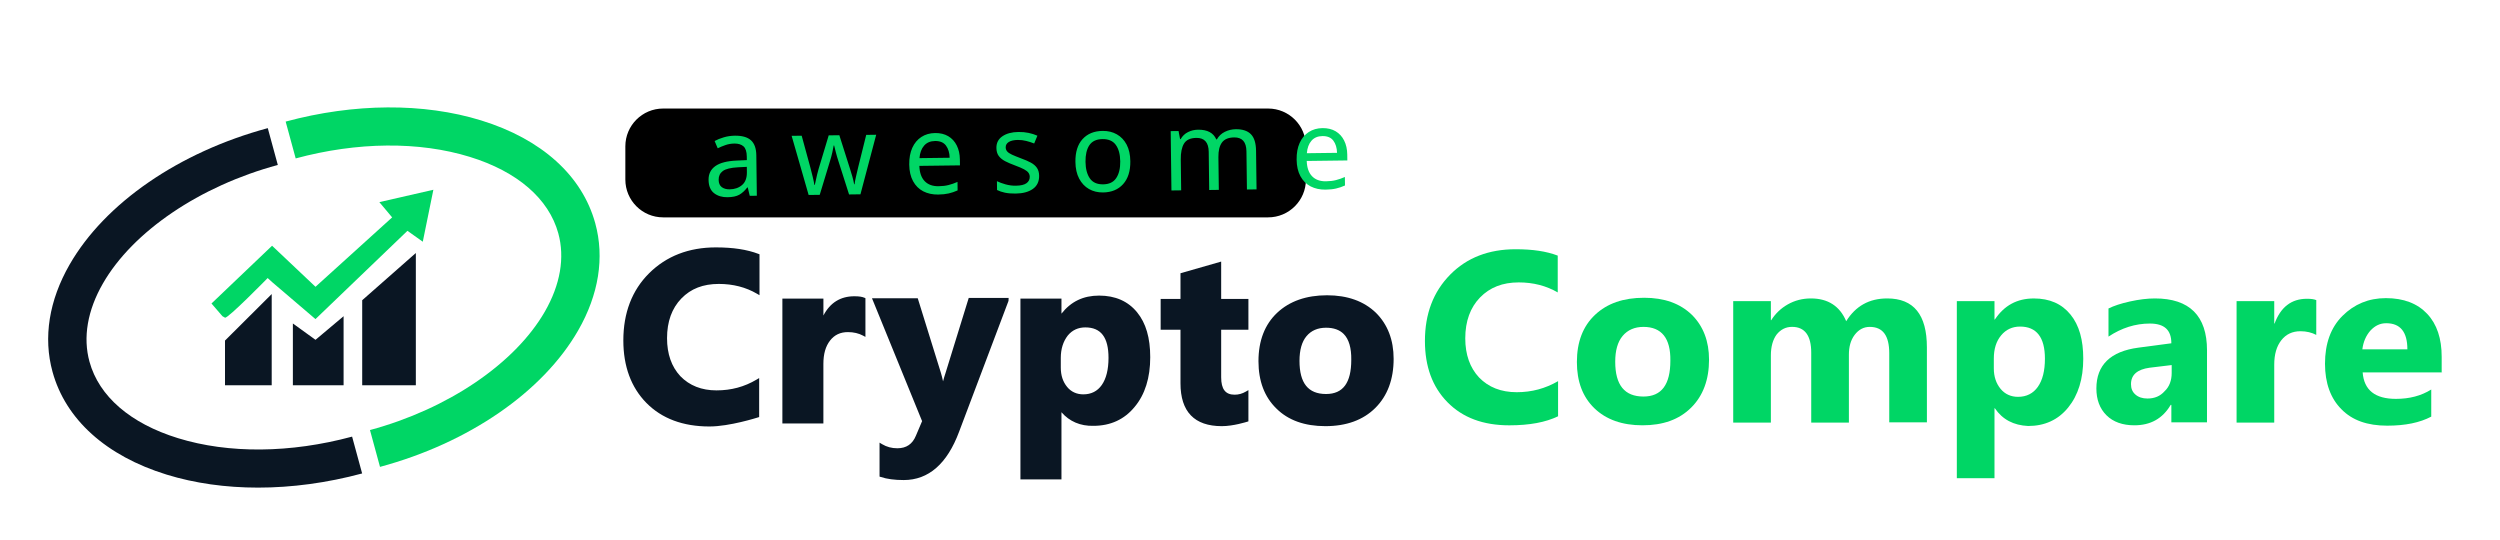
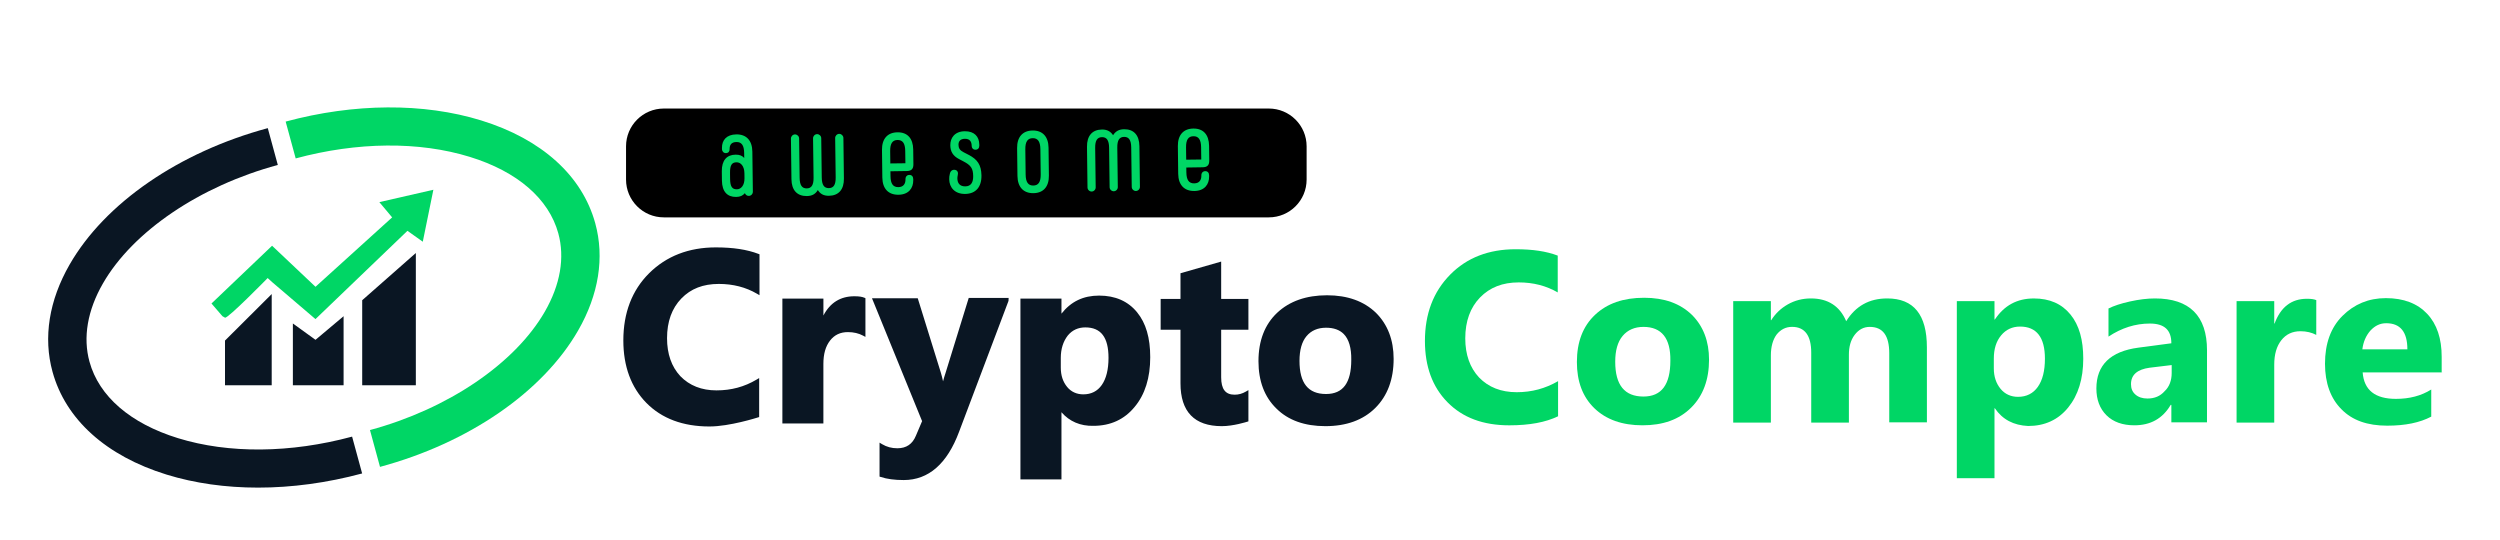
<svg xmlns="http://www.w3.org/2000/svg" version="1.1" id="Layer_1" x="0px" y="0px" viewBox="0 0 1084 234" style="enable-background:new 0 0 1084 234;" xml:space="preserve">
  <style type="text/css">
	.st0{fill:#00D665;}
- 	.st1{font-family:'CarlMarx-Regular';}
- 	.st2{font-size:48px;}
- 	.st3{letter-spacing:11;}
- 	.st4{fill:#0A1623;}
+ 	.st1{fill:#0A1623;}
</style>
+   <path d="M550.16,94.25H287.84c-9.05,0-16.39-7.34-16.39-16.39V63.45c0-9.05,7.34-16.39,16.39-16.39h262.32  c9.05,0,16.39,7.34,16.39,16.39v14.41C566.55,86.91,559.21,94.25,550.16,94.25z" />
  <g>
-     <path d="M549.86,94.25H287.54c-9.05,0-16.39-7.34-16.39-16.39V63.45c0-9.05,7.34-16.39,16.39-16.39h262.32   c9.05,0,16.39,7.34,16.39,16.39v14.41C566.25,86.91,558.91,94.25,549.86,94.25z" />
-     <text transform="matrix(0.9999 -0.0127 0.0127 0.9999 305.1203 85.1626)" class="st0 st1 st2 st3">awesome</text>
+     <path class="st0" d="M326.22,65.72l0.22,17.42c0.01,0.96-0.79,1.79-1.75,1.8c-0.82,0.01-1.4-0.46-1.7-1.18   c-0.95,1.07-2,1.61-3.82,1.63c-3.79,0.05-6.08-2.27-6.14-7.07l-0.05-4.03c-0.06-4.8,2.17-7.18,5.96-7.23   c1.78-0.02,2.84,0.44,3.76,1.44l-0.03-2.16c-0.04-3.31-1.12-4.79-3.33-4.76c-2.21,0.03-3.01,1.24-2.98,3.11l0,0.05   c0.01,0.91-0.51,1.64-1.66,1.65c-0.91,0.01-1.64-0.75-1.65-1.75l-0.01-0.48c-0.04-3.36,1.94-5.83,6.26-5.89   C323.62,58.22,326.16,60.92,326.22,65.72z M322.81,77.24l-0.03-2.11c-0.04-3.12-1.6-4.78-3.42-4.76c-2.06,0.03-2.86,1.28-2.82,4.6   l0.03,2.59c0.04,3.31,0.87,4.55,2.94,4.52C321.34,82.06,322.85,80.36,322.81,77.24z" />
+     <path class="st0" d="M365.7,59.79l0.22,17.62c0.06,4.8-2.31,7.42-6.48,7.48c-2.4,0.03-3.8-0.86-4.83-2.48   c-0.99,1.64-2.37,2.57-4.77,2.6c-4.18,0.05-6.61-2.51-6.67-7.31l-0.22-17.62c-0.01-0.96,0.79-1.79,1.75-1.8s1.79,0.79,1.8,1.75   l0.22,17.04c0.04,3.31,1.07,4.64,3.08,4.62c2.02-0.03,3.01-1.38,2.96-4.69l-0.22-17.04c-0.01-0.96,0.79-1.79,1.75-1.8   s1.79,0.79,1.8,1.75l0.22,17.04c0.04,3.31,1.07,4.64,3.08,4.62c2.02-0.03,3.01-1.38,2.96-4.69l-0.22-17.04   c-0.01-0.96,0.79-1.79,1.75-1.8S365.68,58.84,365.7,59.79z" />
+     <path class="st0" d="M386.09,74.27l0.03,2.11c0.04,3.31,1.12,4.79,3.42,4.76c2.21-0.03,3.1-1.48,3.08-3.35l0-0.1   c-0.01-1.1,0.65-1.83,1.66-1.85c1.06-0.01,1.69,0.7,1.7,1.8l0.01,0.43c0.05,3.6-2.08,6.32-6.4,6.37c-4.42,0.06-6.95-2.65-7.01-7.45   l-0.15-12c-0.06-4.8,2.4-7.57,6.72-7.62c4.32-0.06,6.75,2.65,6.82,7.45l0.08,6.38c0.03,2.02-0.83,2.94-2.89,2.96L386.09,74.27z    M385.98,65.54l0.07,5.33l6.53-0.08l-0.07-5.33c-0.04-3.31-1.12-4.79-3.33-4.76C386.97,60.72,385.94,62.23,385.98,65.54z" />
+     <path class="st0" d="M411.58,77.74c-0.01-0.77,0.03-1.54,0.3-2.5c0.32-1.3,1.27-1.79,2.33-1.57c1.01,0.23,1.36,1.23,1.08,2.24   c-0.14,0.58-0.18,1.15-0.17,1.49c0.03,1.97,1,3.44,3.45,3.41c2.5-0.03,3.43-1.82,3.4-4.41c-0.04-3.41-0.97-4.74-4.31-6.47   l-1.69-0.89c-2.8-1.4-3.88-3.36-3.92-6.05c-0.04-3.12,1.84-6.02,6.26-6.08c4.22-0.05,6.27,2.37,6.31,5.73l0.01,0.53   c0.01,1.01-0.6,1.74-1.66,1.75c-1.01,0.01-1.64-0.7-1.65-1.61l0-0.05c-0.02-1.92-0.86-3.11-2.97-3.08   c-1.97,0.03-2.77,1.09-2.75,2.63c0.02,1.44,0.61,2.39,2.2,3.19l2.17,1.12c3.91,2.02,5.48,4.4,5.59,8.86   c0.11,5.18-2.54,8.05-7.05,8.11C414.01,84.15,411.62,81.29,411.58,77.74z" />
+     <path class="st0" d="M441.17,76.31l-0.15-12.1c-0.06-4.8,2.4-7.57,6.72-7.62c4.32-0.06,6.85,2.65,6.91,7.45l0.15,12.1   c0.06,4.8-2.4,7.57-6.72,7.62C443.77,83.81,441.24,81.11,441.17,76.31z M451.25,75.61l-0.14-10.94c-0.04-3.31-1.12-4.79-3.33-4.76   c-2.21,0.03-3.24,1.53-3.2,4.84l0.14,10.94c0.04,3.31,1.12,4.79,3.32,4.76C450.25,80.42,451.29,78.92,451.25,75.61z" />
+     <path class="st0" d="M494.05,63.35l0.22,17.66c0.01,0.96-0.79,1.79-1.75,1.8s-1.79-0.79-1.8-1.75l-0.22-17.09   c-0.04-3.31-1.07-4.64-3.08-4.62c-2.02,0.03-3.01,1.38-2.96,4.69l0.22,17.09c0.01,0.96-0.79,1.79-1.75,1.8s-1.79-0.79-1.8-1.75   l-0.22-17.09c-0.04-3.31-1.07-4.64-3.08-4.62c-2.02,0.03-3.01,1.38-2.96,4.69l0.22,17.09c0.01,0.96-0.79,1.79-1.75,1.8   s-1.79-0.79-1.8-1.75l-0.22-17.66c-0.06-4.8,2.31-7.42,6.48-7.48c2.26-0.03,3.8,0.86,4.83,2.48c0.99-1.64,2.51-2.58,4.77-2.6   C491.56,55.99,493.99,58.55,494.05,63.35z" />
+     <path class="st0" d="M514.38,72.64l0.03,2.11c0.04,3.31,1.12,4.79,3.42,4.76c2.21-0.03,3.1-1.48,3.08-3.35l0-0.1   c-0.01-1.1,0.65-1.83,1.66-1.85c1.06-0.01,1.69,0.7,1.7,1.8l0.01,0.43c0.05,3.6-2.08,6.32-6.4,6.37c-4.42,0.06-6.95-2.65-7.01-7.45   l-0.15-12c-0.06-4.8,2.4-7.57,6.72-7.62c4.32-0.05,6.75,2.65,6.82,7.45l0.08,6.38c0.03,2.02-0.83,2.94-2.89,2.96L514.38,72.64z    M514.27,63.91l0.07,5.33l6.53-0.08l-0.07-5.33c-0.04-3.31-1.12-4.79-3.33-4.76C515.27,59.09,514.23,60.59,514.27,63.91z" />
  </g>
  <g id="Name">
    <g id="Crypto_15_">
      <g>
-         <path id="XMLID_325_" class="st4" d="M307.61,184.2c-11.37,0-20.26-3.34-26.83-10.02s-9.77-15.53-9.77-26.56     c0-11.76,3.64-21.34,10.93-28.59c7.29-7.26,16.77-11.03,28.43-11.03c7.29,0,13.27,0.87,18.22,2.76v15.97     c-4.96-2.9-10.64-4.35-16.91-4.35c-7,0-12.54,2.18-16.77,6.53c-4.23,4.35-6.41,10.31-6.41,17.71c0,7.11,2.04,12.77,5.98,16.98     c4.08,4.21,9.48,6.39,16.18,6.39c6.56,0,12.39-1.6,17.79-4.79v15.1C328.46,180.28,316.36,184.2,307.61,184.2z" />
-         <path class="st4" d="M307.61,184.92c-11.47,0-20.67-3.44-27.35-10.23c-6.62-6.74-9.98-15.85-9.98-27.07     c0-11.95,3.75-21.74,11.15-29.11c7.49-7.46,17.23-11.24,28.94-11.24c7.48,0,13.52,0.92,18.48,2.81l0.47,0.18v17.74l-1.1-0.64     c-4.82-2.82-10.38-4.25-16.54-4.25c-6.81,0-12.12,2.06-16.24,6.31c-4.12,4.25-6.21,10.03-6.21,17.21     c0,6.84,1.95,12.39,5.78,16.49c3.96,4.08,9.23,6.15,15.65,6.15c6.39,0,12.09-1.53,17.41-4.69l1.1-0.65v16.9l-0.5,0.16     C328.18,181.13,316.37,184.92,307.61,184.92z M310.38,108.72c-11.31,0-20.7,3.64-27.91,10.82c-7.11,7.08-10.72,16.53-10.72,28.08     c0,10.83,3.22,19.6,9.56,26.05c6.48,6.59,15.08,9.8,26.3,9.8c7.53,0,17.75-3,20.12-3.72v-13.31c-5.24,2.87-10.83,4.26-17.06,4.26     c-6.83,0-12.45-2.22-16.71-6.61c-4.1-4.39-6.18-10.27-6.18-17.49c0-7.56,2.23-13.69,6.62-18.21c4.35-4.48,10.17-6.75,17.29-6.75     c5.96,0,11.4,1.29,16.18,3.84v-14.22C323.17,109.55,317.44,108.72,310.38,108.72z" />
+         <path id="XMLID_325_" class="st1" d="M307.61,184.2c-11.37,0-20.26-3.34-26.83-10.02s-9.77-15.53-9.77-26.56     c0-11.76,3.64-21.34,10.93-28.59c7.29-7.26,16.77-11.03,28.43-11.03c7.29,0,13.27,0.87,18.22,2.76v15.97     c-4.96-2.9-10.64-4.35-16.91-4.35c-7,0-12.54,2.18-16.77,6.53c-4.23,4.35-6.41,10.31-6.41,17.71c0,7.11,2.04,12.77,5.98,16.98     c4.08,4.21,9.48,6.39,16.18,6.39c6.56,0,12.39-1.6,17.79-4.79v15.1C328.46,180.28,316.36,184.2,307.61,184.2z" />
+         <path class="st1" d="M307.61,184.92c-11.47,0-20.67-3.44-27.35-10.23c-6.62-6.74-9.98-15.85-9.98-27.07     c0-11.95,3.75-21.74,11.15-29.11c7.49-7.46,17.23-11.24,28.94-11.24c7.48,0,13.52,0.92,18.48,2.81l0.47,0.18v17.74l-1.1-0.64     c-4.82-2.82-10.38-4.25-16.54-4.25c-6.81,0-12.12,2.06-16.24,6.31c-4.12,4.25-6.21,10.03-6.21,17.21     c0,6.84,1.95,12.39,5.78,16.49c3.96,4.08,9.23,6.15,15.65,6.15c6.39,0,12.09-1.53,17.41-4.69l1.1-0.65v16.9l-0.5,0.16     C328.18,181.13,316.37,184.92,307.61,184.92z M310.38,108.72c-11.31,0-20.7,3.64-27.91,10.82c-7.11,7.08-10.72,16.53-10.72,28.08     c0,10.83,3.22,19.6,9.56,26.05c6.48,6.59,15.08,9.8,26.3,9.8c7.53,0,17.75-3,20.12-3.72v-13.31c-5.24,2.87-10.83,4.26-17.06,4.26     c-6.83,0-12.45-2.22-16.71-6.61c-4.1-4.39-6.18-10.27-6.18-17.49c0-7.56,2.23-13.69,6.62-18.21c4.35-4.48,10.17-6.75,17.29-6.75     c5.96,0,11.4,1.29,16.18,3.84v-14.22C323.17,109.55,317.44,108.72,310.38,108.72z" />
      </g>
      <g>
-         <path id="XMLID_324_" class="st4" d="M374.52,144.86c-1.9-1.02-4.23-1.6-6.85-1.6c-3.5,0-6.27,1.31-8.31,3.92     c-2.04,2.61-3.06,6.1-3.06,10.6v25.11h-16.33V130.2h16.33v9.73h0.15c2.62-7.11,7.29-10.74,14-10.74c1.75,0,3.06,0.15,4.08,0.58     L374.52,144.86L374.52,144.86z" />
-         <path class="st4" d="M357.03,183.62h-17.79v-54.14h17.79v7.32c2.89-5.53,7.39-8.34,13.41-8.34c2.01,0,3.32,0.19,4.37,0.64     l0.44,0.19v16.79l-1.07-0.57c-1.84-0.99-4.09-1.51-6.51-1.51c-3.29,0-5.82,1.19-7.74,3.64c-1.96,2.51-2.91,5.83-2.91,10.15     V183.62z M340.7,182.16h14.87v-24.38c0-4.66,1.05-8.27,3.22-11.04c2.18-2.79,5.16-4.2,8.88-4.2c2.21,0,4.3,0.4,6.12,1.17v-13.44     c-0.8-0.25-1.86-0.36-3.35-0.36c-6.41,0-10.76,3.36-13.31,10.26l-0.18,0.48h-1.38v-9.72H340.7V182.16z" />
+         <path id="XMLID_324_" class="st1" d="M374.52,144.86c-1.9-1.02-4.23-1.6-6.85-1.6c-3.5,0-6.27,1.31-8.31,3.92     c-2.04,2.61-3.06,6.1-3.06,10.6v25.11h-16.33V130.2h16.33v9.73h0.15c2.62-7.11,7.29-10.74,14-10.74c1.75,0,3.06,0.15,4.08,0.58     L374.52,144.86L374.52,144.86z" />
+         <path class="st1" d="M357.03,183.62h-17.79v-54.14h17.79v7.32c2.89-5.53,7.39-8.34,13.41-8.34c2.01,0,3.32,0.19,4.37,0.64     l0.44,0.19v16.79l-1.07-0.57c-1.84-0.99-4.09-1.51-6.51-1.51c-3.29,0-5.82,1.19-7.74,3.64c-1.96,2.51-2.91,5.83-2.91,10.15     V183.62z M340.7,182.16h14.87v-24.38c0-4.66,1.05-8.27,3.22-11.04c2.18-2.79,5.16-4.2,8.88-4.2c2.21,0,4.3,0.4,6.12,1.17v-13.44     c-0.8-0.25-1.86-0.36-3.35-0.36c-6.41,0-10.76,3.36-13.31,10.26l-0.18,0.48h-1.38v-9.72H340.7V182.16z" />
      </g>
      <g>
-         <path id="XMLID_323_" class="st4" d="M436.63,130.2l-21.43,56.75c-5.1,13.64-12.98,20.47-23.33,20.47     c-3.94,0-7.14-0.44-9.77-1.31V193.2c2.19,1.31,4.52,1.89,7,1.89c4.23,0,7.14-2.03,8.75-5.95l2.77-6.53l-21.43-52.54h18.22     l9.91,31.93c0.58,2.03,1.17,4.35,1.46,6.97h0.15c0.29-2.03,0.87-4.35,1.75-6.97l9.91-32.08h16.04V130.2z" />
-         <path class="st4" d="M391.87,208.15c-4,0-7.27-0.44-10-1.34l-0.5-0.16v-14.72l1.1,0.66c2.01,1.2,4.17,1.78,6.62,1.78     c3.92,0,6.56-1.8,8.07-5.5l2.66-6.26l-21.72-53.27h19.84l10.07,32.44c0.29,1.02,0.62,2.22,0.9,3.56     c0.29-1.13,0.64-2.32,1.06-3.57l10.07-32.58h17.3l-0.05,1.27l-21.43,56.75C410.69,201.1,402.61,208.15,391.87,208.15z      M382.84,205.58c2.48,0.75,5.44,1.11,9.04,1.11c10.06,0,17.68-6.73,22.64-19.99l21.17-56.07h-14.56l-9.75,31.57     c-0.86,2.57-1.44,4.87-1.72,6.86l-0.09,0.62h-1.43l-0.07-0.65c-0.3-2.69-0.92-5.07-1.43-6.85l-9.75-31.4h-16.6l21.14,51.82     l-2.89,6.81c-1.73,4.24-4.9,6.39-9.42,6.39c-2.28,0-4.34-0.46-6.27-1.39V205.58z" />
+         <path id="XMLID_323_" class="st1" d="M436.63,130.2l-21.43,56.75c-5.1,13.64-12.98,20.47-23.33,20.47     c-3.94,0-7.14-0.44-9.77-1.31V193.2c2.19,1.31,4.52,1.89,7,1.89c4.23,0,7.14-2.03,8.75-5.95l2.77-6.53l-21.43-52.54h18.22     l9.91,31.93c0.58,2.03,1.17,4.35,1.46,6.97h0.15c0.29-2.03,0.87-4.35,1.75-6.97l9.91-32.08h16.04V130.2z" />
+         <path class="st1" d="M391.87,208.15c-4,0-7.27-0.44-10-1.34l-0.5-0.16v-14.72l1.1,0.66c2.01,1.2,4.17,1.78,6.62,1.78     c3.92,0,6.56-1.8,8.07-5.5l2.66-6.26l-21.72-53.27h19.84l10.07,32.44c0.29,1.02,0.62,2.22,0.9,3.56     c0.29-1.13,0.64-2.32,1.06-3.57l10.07-32.58h17.3l-0.05,1.27l-21.43,56.75C410.69,201.1,402.61,208.15,391.87,208.15z      M382.84,205.58c2.48,0.75,5.44,1.11,9.04,1.11c10.06,0,17.68-6.73,22.64-19.99l21.17-56.07h-14.56l-9.75,31.57     c-0.86,2.57-1.44,4.87-1.72,6.86l-0.09,0.62h-1.43l-0.07-0.65c-0.3-2.69-0.92-5.07-1.43-6.85l-9.75-31.4h-16.6l21.14,51.82     l-2.89,6.81c-1.73,4.24-4.9,6.39-9.42,6.39c-2.28,0-4.34-0.46-6.27-1.39V205.58z" />
      </g>
      <g>
-         <path id="XMLID_322_" class="st4" d="M459.67,176.79h-0.15v30.34h-16.33V130.2h16.33v7.84h0.15c4.08-6.1,9.62-9.14,16.91-9.14     c6.85,0,12.1,2.32,15.89,6.97s5.54,11.03,5.54,19.01c0,8.71-2.19,15.82-6.56,21.05c-4.37,5.37-10.21,7.98-17.35,7.98     C467.98,184.05,463.02,181.58,459.67,176.79z M459.23,155.17v4.21c0,3.63,1.02,6.53,2.92,8.85c1.9,2.32,4.52,3.48,7.58,3.48     c3.64,0,6.56-1.45,8.6-4.35s3.06-6.97,3.06-12.19c0-9.29-3.64-13.93-10.79-13.93c-3.35,0-6.12,1.31-8.16,3.77     C460.39,147.62,459.23,150.96,459.23,155.17z" />
-         <path class="st4" d="M460.25,207.86h-17.79v-78.38h17.79v6.52c4.12-5.26,9.48-7.83,16.33-7.83c7,0,12.54,2.43,16.46,7.24     c3.84,4.7,5.7,11.07,5.7,19.47c0,8.94-2.27,16.18-6.73,21.51c-4.45,5.47-10.48,8.25-17.91,8.25c-5.64,0.14-10.4-1.9-13.85-5.9     V207.86z M443.92,206.4h14.87v-30.34h1.26l0.22,0.31c3.21,4.59,8,6.9,13.82,6.8c6.98,0,12.63-2.6,16.8-7.72     c4.25-5.07,6.4-12,6.4-20.59c0-8.05-1.76-14.12-5.38-18.56c-3.68-4.51-8.69-6.7-15.33-6.7c-7,0-12.33,2.89-16.3,8.82l-0.22,0.32     h-1.27v-7.84h-14.87V206.4z M469.72,172.44c-3.33,0-6.14-1.3-8.15-3.75c-2.04-2.5-3.08-5.64-3.08-9.31v-4.21     c0-4.18,1.13-7.75,3.36-10.61c2.2-2.66,5.21-4.05,8.74-4.05c7.64,0,11.52,4.93,11.52,14.66c0,5.35-1.07,9.59-3.19,12.61     C476.75,170.87,473.65,172.44,469.72,172.44z M470.6,141.96c-3.12,0-5.67,1.18-7.6,3.51c-2.01,2.58-3.04,5.85-3.04,9.7v4.21     c0,3.38,0.9,6.13,2.75,8.4c1.72,2.1,4.14,3.21,7.01,3.21c3.43,0,6.12-1.36,8-4.04c1.94-2.77,2.93-6.73,2.93-11.78     C480.66,146.28,477.37,141.96,470.6,141.96z" />
+         <path id="XMLID_322_" class="st1" d="M459.67,176.79h-0.15v30.34h-16.33V130.2h16.33v7.84h0.15c4.08-6.1,9.62-9.14,16.91-9.14     c6.85,0,12.1,2.32,15.89,6.97s5.54,11.03,5.54,19.01c0,8.71-2.19,15.82-6.56,21.05c-4.37,5.37-10.21,7.98-17.35,7.98     C467.98,184.05,463.02,181.58,459.67,176.79z M459.23,155.17v4.21c0,3.63,1.02,6.53,2.92,8.85c1.9,2.32,4.52,3.48,7.58,3.48     c3.64,0,6.56-1.45,8.6-4.35s3.06-6.97,3.06-12.19c0-9.29-3.64-13.93-10.79-13.93c-3.35,0-6.12,1.31-8.16,3.77     C460.39,147.62,459.23,150.96,459.23,155.17z" />
+         <path class="st1" d="M460.25,207.86h-17.79v-78.38h17.79v6.52c4.12-5.26,9.48-7.83,16.33-7.83c7,0,12.54,2.43,16.46,7.24     c3.84,4.7,5.7,11.07,5.7,19.47c0,8.94-2.27,16.18-6.73,21.51c-4.45,5.47-10.48,8.25-17.91,8.25c-5.64,0.14-10.4-1.9-13.85-5.9     V207.86z M443.92,206.4h14.87v-30.34h1.26l0.22,0.31c3.21,4.59,8,6.9,13.82,6.8c6.98,0,12.63-2.6,16.8-7.72     c4.25-5.07,6.4-12,6.4-20.59c0-8.05-1.76-14.12-5.38-18.56c-3.68-4.51-8.69-6.7-15.33-6.7c-7,0-12.33,2.89-16.3,8.82l-0.22,0.32     h-1.27v-7.84h-14.87V206.4z M469.72,172.44c-3.33,0-6.14-1.3-8.15-3.75c-2.04-2.5-3.08-5.64-3.08-9.31v-4.21     c0-4.18,1.13-7.75,3.36-10.61c2.2-2.66,5.21-4.05,8.74-4.05c7.64,0,11.52,4.93,11.52,14.66c0,5.35-1.07,9.59-3.19,12.61     C476.75,170.87,473.65,172.44,469.72,172.44z M470.6,141.96c-3.12,0-5.67,1.18-7.6,3.51c-2.01,2.58-3.04,5.85-3.04,9.7v4.21     c0,3.38,0.9,6.13,2.75,8.4c1.72,2.1,4.14,3.21,7.01,3.21c3.43,0,6.12-1.36,8-4.04c1.94-2.77,2.93-6.73,2.93-11.78     C480.66,146.28,477.37,141.96,470.6,141.96z" />
      </g>
      <g>
-         <path id="XMLID_321_" class="st4" d="M529.79,184.05c-11.52,0-17.2-5.95-17.2-17.85v-23.95h-8.6v-11.9h8.6v-11.32l16.18-4.64     v15.97h11.81v11.9h-11.81v21.34c0,5.52,2.19,8.27,6.56,8.27c1.75,0,3.5-0.44,5.25-1.45v11.76     C540.58,182.16,534.75,184.05,529.79,184.05z" />
-         <path class="st4" d="M529.79,184.78c-11.9,0-17.93-6.25-17.93-18.58v-23.22h-8.6v-13.36h8.6v-11.14l17.64-5.06v16.2h11.81v13.36     H529.5v20.61c0,5.15,1.85,7.55,5.83,7.55c1.72,0,3.32-0.44,4.88-1.35l1.1-0.64v13.55l-0.5,0.16     C540.56,182.93,534.8,184.78,529.79,184.78z M504.71,141.52h8.6v24.68c0,11.52,5.39,17.13,16.47,17.13     c3.96,0,8.56-1.25,10.06-1.7V171.6c-1.45,0.65-2.96,0.99-4.52,0.99c-3.33,0-7.29-1.56-7.29-9v-22.06h11.81v-10.45h-11.81v-15.73     l-14.72,4.23v11.5h-8.6V141.52z" />
+         <path id="XMLID_321_" class="st1" d="M529.79,184.05c-11.52,0-17.2-5.95-17.2-17.85v-23.95h-8.6v-11.9h8.6v-11.32l16.18-4.64     v15.97h11.81v11.9h-11.81v21.34c0,5.52,2.19,8.27,6.56,8.27c1.75,0,3.5-0.44,5.25-1.45v11.76     C540.58,182.16,534.75,184.05,529.79,184.05z" />
+         <path class="st1" d="M529.79,184.78c-11.9,0-17.93-6.25-17.93-18.58v-23.22h-8.6v-13.36h8.6v-11.14l17.64-5.06v16.2h11.81v13.36     H529.5v20.61c0,5.15,1.85,7.55,5.83,7.55c1.72,0,3.32-0.44,4.88-1.35l1.1-0.64v13.55l-0.5,0.16     C540.56,182.93,534.8,184.78,529.79,184.78z M504.71,141.52h8.6v24.68c0,11.52,5.39,17.13,16.47,17.13     c3.96,0,8.56-1.25,10.06-1.7V171.6c-1.45,0.65-2.96,0.99-4.52,0.99c-3.33,0-7.29-1.56-7.29-9v-22.06h11.81v-10.45h-11.81v-15.73     l-14.72,4.23v11.5h-8.6V141.52z" />
      </g>
      <g>
-         <path id="XMLID_320_" class="st4" d="M574.69,184.05c-8.75,0-15.75-2.47-20.7-7.4c-5.1-4.94-7.58-11.61-7.58-20.03     c0-8.71,2.62-15.53,7.87-20.47c5.25-4.94,12.25-7.4,21.14-7.4c8.75,0,15.6,2.47,20.7,7.4c4.96,4.94,7.44,11.47,7.44,19.45     c0,8.71-2.62,15.68-7.73,20.76S583.59,184.05,574.69,184.05z M574.98,141.38c-3.79,0-6.85,1.31-9.04,3.92     c-2.19,2.61-3.21,6.39-3.21,11.18c0,10.16,4.08,15.1,12.25,15.1c7.87,0,11.66-5.23,11.66-15.53     C586.79,146.31,582.86,141.38,574.98,141.38z" />
-         <path class="st4" d="M574.69,184.78c-9,0-16.14-2.56-21.22-7.62c-5.17-5-7.8-11.91-7.8-20.54c0-8.87,2.73-15.94,8.1-20.99     c5.36-5.04,12.64-7.6,21.64-7.6c8.85,0,15.99,2.56,21.21,7.61c5.08,5.06,7.66,11.78,7.66,19.97c0,8.87-2.67,16.02-7.94,21.27     C591.08,182.12,583.79,184.78,574.69,184.78z M575.42,129.48c-8.73,0-15.48,2.36-20.64,7.2c-5.07,4.77-7.64,11.48-7.64,19.94     c0,8.34,2.41,14.72,7.36,19.51c4.8,4.78,11.59,7.2,20.19,7.2c8.7,0,15.64-2.52,20.62-7.48c4.99-4.96,7.51-11.77,7.51-20.24     c0-7.79-2.43-14.16-7.22-18.94C590.61,131.83,584,129.48,575.42,129.48z M574.98,172.29c-8.61,0-12.98-5.32-12.98-15.82     c0-5.05,1.14-8.96,3.38-11.64c2.32-2.77,5.55-4.18,9.6-4.18c3.7,0,6.62,1.06,8.69,3.15c2.54,2.56,3.78,6.68,3.7,12.24     C587.38,166.83,583.21,172.29,574.98,172.29z M574.98,142.1c-3.59,0-6.45,1.23-8.48,3.66c-2.02,2.41-3.04,6.01-3.04,10.71     c0,9.67,3.77,14.37,11.52,14.37c7.36,0,10.93-4.84,10.93-14.81c0.08-5.17-1.03-8.94-3.28-11.22     C580.85,143.02,578.28,142.1,574.98,142.1z" />
+         <path id="XMLID_320_" class="st1" d="M574.69,184.05c-8.75,0-15.75-2.47-20.7-7.4c-5.1-4.94-7.58-11.61-7.58-20.03     c0-8.71,2.62-15.53,7.87-20.47c5.25-4.94,12.25-7.4,21.14-7.4c8.75,0,15.6,2.47,20.7,7.4c4.96,4.94,7.44,11.47,7.44,19.45     c0,8.71-2.62,15.68-7.73,20.76S583.59,184.05,574.69,184.05z M574.98,141.38c-3.79,0-6.85,1.31-9.04,3.92     c-2.19,2.61-3.21,6.39-3.21,11.18c0,10.16,4.08,15.1,12.25,15.1c7.87,0,11.66-5.23,11.66-15.53     C586.79,146.31,582.86,141.38,574.98,141.38z" />
+         <path class="st1" d="M574.69,184.78c-9,0-16.14-2.56-21.22-7.62c-5.17-5-7.8-11.91-7.8-20.54c0-8.87,2.73-15.94,8.1-20.99     c5.36-5.04,12.64-7.6,21.64-7.6c8.85,0,15.99,2.56,21.21,7.61c5.08,5.06,7.66,11.78,7.66,19.97c0,8.87-2.67,16.02-7.94,21.27     C591.08,182.12,583.79,184.78,574.69,184.78z M575.42,129.48c-8.73,0-15.48,2.36-20.64,7.2c-5.07,4.77-7.64,11.48-7.64,19.94     c0,8.34,2.41,14.72,7.36,19.51c4.8,4.78,11.59,7.2,20.19,7.2c8.7,0,15.64-2.52,20.62-7.48c4.99-4.96,7.51-11.77,7.51-20.24     c0-7.79-2.43-14.16-7.22-18.94C590.61,131.83,584,129.48,575.42,129.48z M574.98,172.29c-8.61,0-12.98-5.32-12.98-15.82     c0-5.05,1.14-8.96,3.38-11.64c2.32-2.77,5.55-4.18,9.6-4.18c3.7,0,6.62,1.06,8.69,3.15c2.54,2.56,3.78,6.68,3.7,12.24     C587.38,166.83,583.21,172.29,574.98,172.29z M574.98,142.1c-3.59,0-6.45,1.23-8.48,3.66c-2.02,2.41-3.04,6.01-3.04,10.71     c0,9.67,3.77,14.37,11.52,14.37c7.36,0,10.93-4.84,10.93-14.81c0.08-5.17-1.03-8.94-3.28-11.22     C580.85,143.02,578.28,142.1,574.98,142.1z" />
      </g>
    </g>
    <g id="Compare_15_">
      <path id="XMLID_319_" class="st0" d="M675.58,180.5c-5.39,2.61-12.39,3.92-21.14,3.92c-11.37,0-20.26-3.34-26.82-10.02    c-6.56-6.68-9.77-15.53-9.77-26.56c0-11.76,3.64-21.34,10.93-28.74s16.77-11.03,28.43-11.03c7.29,0,13.27,0.87,18.22,2.76v15.97    c-4.96-2.9-10.64-4.35-16.91-4.35c-7,0-12.54,2.18-16.77,6.53c-4.23,4.35-6.41,10.31-6.41,17.71c0,7.11,2.04,12.77,5.98,16.98    c4.08,4.21,9.48,6.39,16.33,6.39c6.56,0,12.39-1.6,17.93-4.79V180.5z" />
      <path id="XMLID_318_" class="st0" d="M712.17,184.41c-8.75,0-15.75-2.47-20.85-7.4c-5.1-4.94-7.58-11.61-7.58-20.03    c0-8.71,2.62-15.53,7.87-20.47c5.25-4.94,12.25-7.4,21.29-7.4c8.75,0,15.6,2.47,20.7,7.4c4.96,4.94,7.44,11.47,7.44,19.45    c0,8.71-2.62,15.68-7.73,20.76C728.06,181.95,721.06,184.41,712.17,184.41z M712.61,141.74c-3.79,0-6.85,1.31-9.04,3.92    c-2.19,2.61-3.21,6.39-3.21,11.18c0,10.16,4.08,15.1,12.25,15.1c7.87,0,11.66-5.23,11.66-15.53    C724.42,146.68,720.48,141.74,712.61,141.74z" />
      <path id="XMLID_317_" class="st0" d="M835.51,183.11h-16.33v-29.9c0-7.69-2.77-11.47-8.46-11.47c-2.62,0-4.81,1.16-6.56,3.48    c-1.75,2.32-2.48,5.23-2.48,8.56v29.47h-16.33v-30.34c0-7.4-2.77-11.18-8.31-11.18c-2.77,0-4.96,1.16-6.71,3.34    c-1.6,2.18-2.48,5.23-2.48,9v29.18h-16.33v-52.69h16.33v8.27h0.15c1.75-2.76,4.08-5.08,7.14-6.82c3.06-1.74,6.41-2.61,10.06-2.61    c7.44,0,12.54,3.34,15.31,9.87c4.08-6.53,9.91-9.87,17.79-9.87c11.52,0,17.2,7.11,17.2,21.19L835.51,183.11L835.51,183.11z" />
      <path id="XMLID_316_" class="st0" d="M864.96,177.01h-0.15v30.34h-16.33v-76.78h16.33v7.98h0.15c4.08-6.1,9.62-9.14,16.91-9.14    c6.85,0,12.1,2.32,15.89,6.97c3.79,4.64,5.54,11.03,5.54,19.16c0,8.71-2.19,15.82-6.56,21.19c-4.37,5.37-10.21,7.98-17.35,7.98    C873.12,184.41,868.31,181.95,864.96,177.01z M864.52,155.53v4.21c0,3.63,1.02,6.53,2.92,8.85s4.52,3.48,7.58,3.48    c3.64,0,6.56-1.45,8.6-4.35c2.04-2.9,3.06-6.97,3.06-12.19c0-9.29-3.64-13.93-10.79-13.93c-3.35,0-6.12,1.31-8.16,3.77    C865.54,147.98,864.52,151.32,864.52,155.53z" />
      <path id="XMLID_315_" class="st0" d="M956.95,183.11h-15.45v-7.55h-0.29c-3.5,5.95-8.75,8.85-15.75,8.85    c-5.1,0-9.18-1.45-12.1-4.35c-2.92-2.9-4.37-6.82-4.37-11.61c0-10.16,6.12-16.11,18.22-17.71l14.29-1.89    c0-5.81-3.06-8.56-9.33-8.56c-6.27,0-12.25,1.89-17.93,5.66v-12.19c2.33-1.16,5.39-2.18,9.33-3.05s7.58-1.31,10.79-1.31    c15.02,0,22.6,7.55,22.6,22.5L956.95,183.11L956.95,183.11z M941.64,161.77v-3.48l-9.62,1.16c-5.25,0.73-8.02,3.05-8.02,7.11    c0,1.89,0.58,3.34,1.9,4.5c1.31,1.16,3.06,1.74,5.25,1.74c3.06,0,5.54-1.02,7.44-3.19C940.62,167.72,941.64,164.96,941.64,161.77z    " />
      <path id="XMLID_314_" class="st0" d="M1004.33,145.22c-1.9-1.02-4.23-1.6-6.85-1.6c-3.5,0-6.27,1.31-8.31,3.92    s-3.06,6.1-3.06,10.6v25.11h-16.33v-52.69h16.33v9.73h0.15c2.62-7.11,7.29-10.74,14-10.74c1.75,0,3.06,0.15,4.08,0.58    L1004.33,145.22L1004.33,145.22z" />
      <path id="XMLID_313_" class="st0" d="M1059,161.48h-34.55c0.58,7.69,5.39,11.47,14.43,11.47c5.83,0,10.93-1.31,15.31-4.06v11.76    c-4.96,2.61-11.23,3.92-19.1,3.92c-8.6,0-15.16-2.32-19.83-7.11c-4.67-4.64-7.14-11.32-7.14-19.74c0-8.71,2.48-15.68,7.58-20.76    c5.1-5.08,11.37-7.69,18.81-7.69c7.73,0,13.7,2.32,17.93,6.82c4.23,4.5,6.27,10.74,6.27,18.58v6.82H1059z M1043.84,151.47    c0-7.55-3.06-11.32-9.18-11.32c-2.62,0-4.81,1.02-6.85,3.19c-1.9,2.18-3.06,4.79-3.5,8.13H1043.84z" />
    </g>
  </g>
  <g id="Logo_17_">
-     <polyline id="Bar_Left_37_" class="st4" points="97.56,167.05 97.56,147.67 117.81,127.5 117.81,167.05  " />
-     <polyline id="Bar_Middle_37_" class="st4" points="126.99,167.05 126.99,140.26 136.8,147.35 148.98,137.11 148.98,167.05  " />
-     <polyline id="Bar_Right_37_" class="st4" points="157.05,167.05 180.31,167.05 180.31,109.7 157.05,130.18  " />
+     <polyline id="Bar_Left_37_" class="st1" points="97.56,167.05 97.56,147.67 117.81,127.5 117.81,167.05  " />
+     <polyline id="Bar_Middle_37_" class="st1" points="126.99,167.05 126.99,140.26 136.8,147.35 148.98,137.11 148.98,167.05  " />
+     <polyline id="Bar_Right_37_" class="st1" points="157.05,167.05 180.31,167.05 180.31,109.7 157.05,130.18  " />
    <path id="Arrow_37_" class="st0" d="M96.45,137.11l-4.75-5.51l26.27-25.05l18.83,17.8l33.23-30.09l-5.54-6.62l23.42-5.36   l-4.59,22.53l-6.65-4.73l-39.88,38.28l-18.83-16.07l-1.9-1.73c0,0-17.41,17.8-18.51,17.17" />
    <path class="st0" d="M164.77,202.44l-4.35-15.97c33.81-9.13,62.88-28.82,75.85-51.4c6.69-11.65,8.7-23.37,5.81-33.9   c-4.12-15.01-17.75-26.79-38.38-33.15c-21.95-6.78-48.76-6.54-75.49,0.67l-4.35-15.97c29.73-8.02,59.84-8.2,84.76-0.51   c26.24,8.1,43.81,23.94,49.48,44.59c4.08,14.86,1.52,30.93-7.41,46.48C235.38,169.94,203.26,192.06,164.77,202.44z" />
-     <path class="st4" d="M111.89,211.43c-14.02,0-27.45-1.88-39.64-5.64c-26.24-8.1-43.81-23.94-49.48-44.59   c-4.08-14.86-1.52-30.93,7.41-46.48c15.31-26.66,47.44-48.77,85.93-59.16l4.35,15.97c-33.81,9.13-62.88,28.82-75.85,51.41   c-6.69,11.65-8.7,23.37-5.81,33.9c4.12,15.01,17.75,26.79,38.38,33.15c21.95,6.78,48.76,6.54,75.49-0.67l4.35,15.97   C141.82,209.38,126.53,211.43,111.89,211.43z" />
+     <path class="st1" d="M111.89,211.43c-14.02,0-27.45-1.88-39.64-5.64c-26.24-8.1-43.81-23.94-49.48-44.59   c-4.08-14.86-1.52-30.93,7.41-46.48c15.31-26.66,47.44-48.77,85.93-59.16l4.35,15.97c-33.81,9.13-62.88,28.82-75.85,51.41   c-6.69,11.65-8.7,23.37-5.81,33.9c4.12,15.01,17.75,26.79,38.38,33.15c21.95,6.78,48.76,6.54,75.49-0.67l4.35,15.97   C141.82,209.38,126.53,211.43,111.89,211.43z" />
  </g>
</svg>
